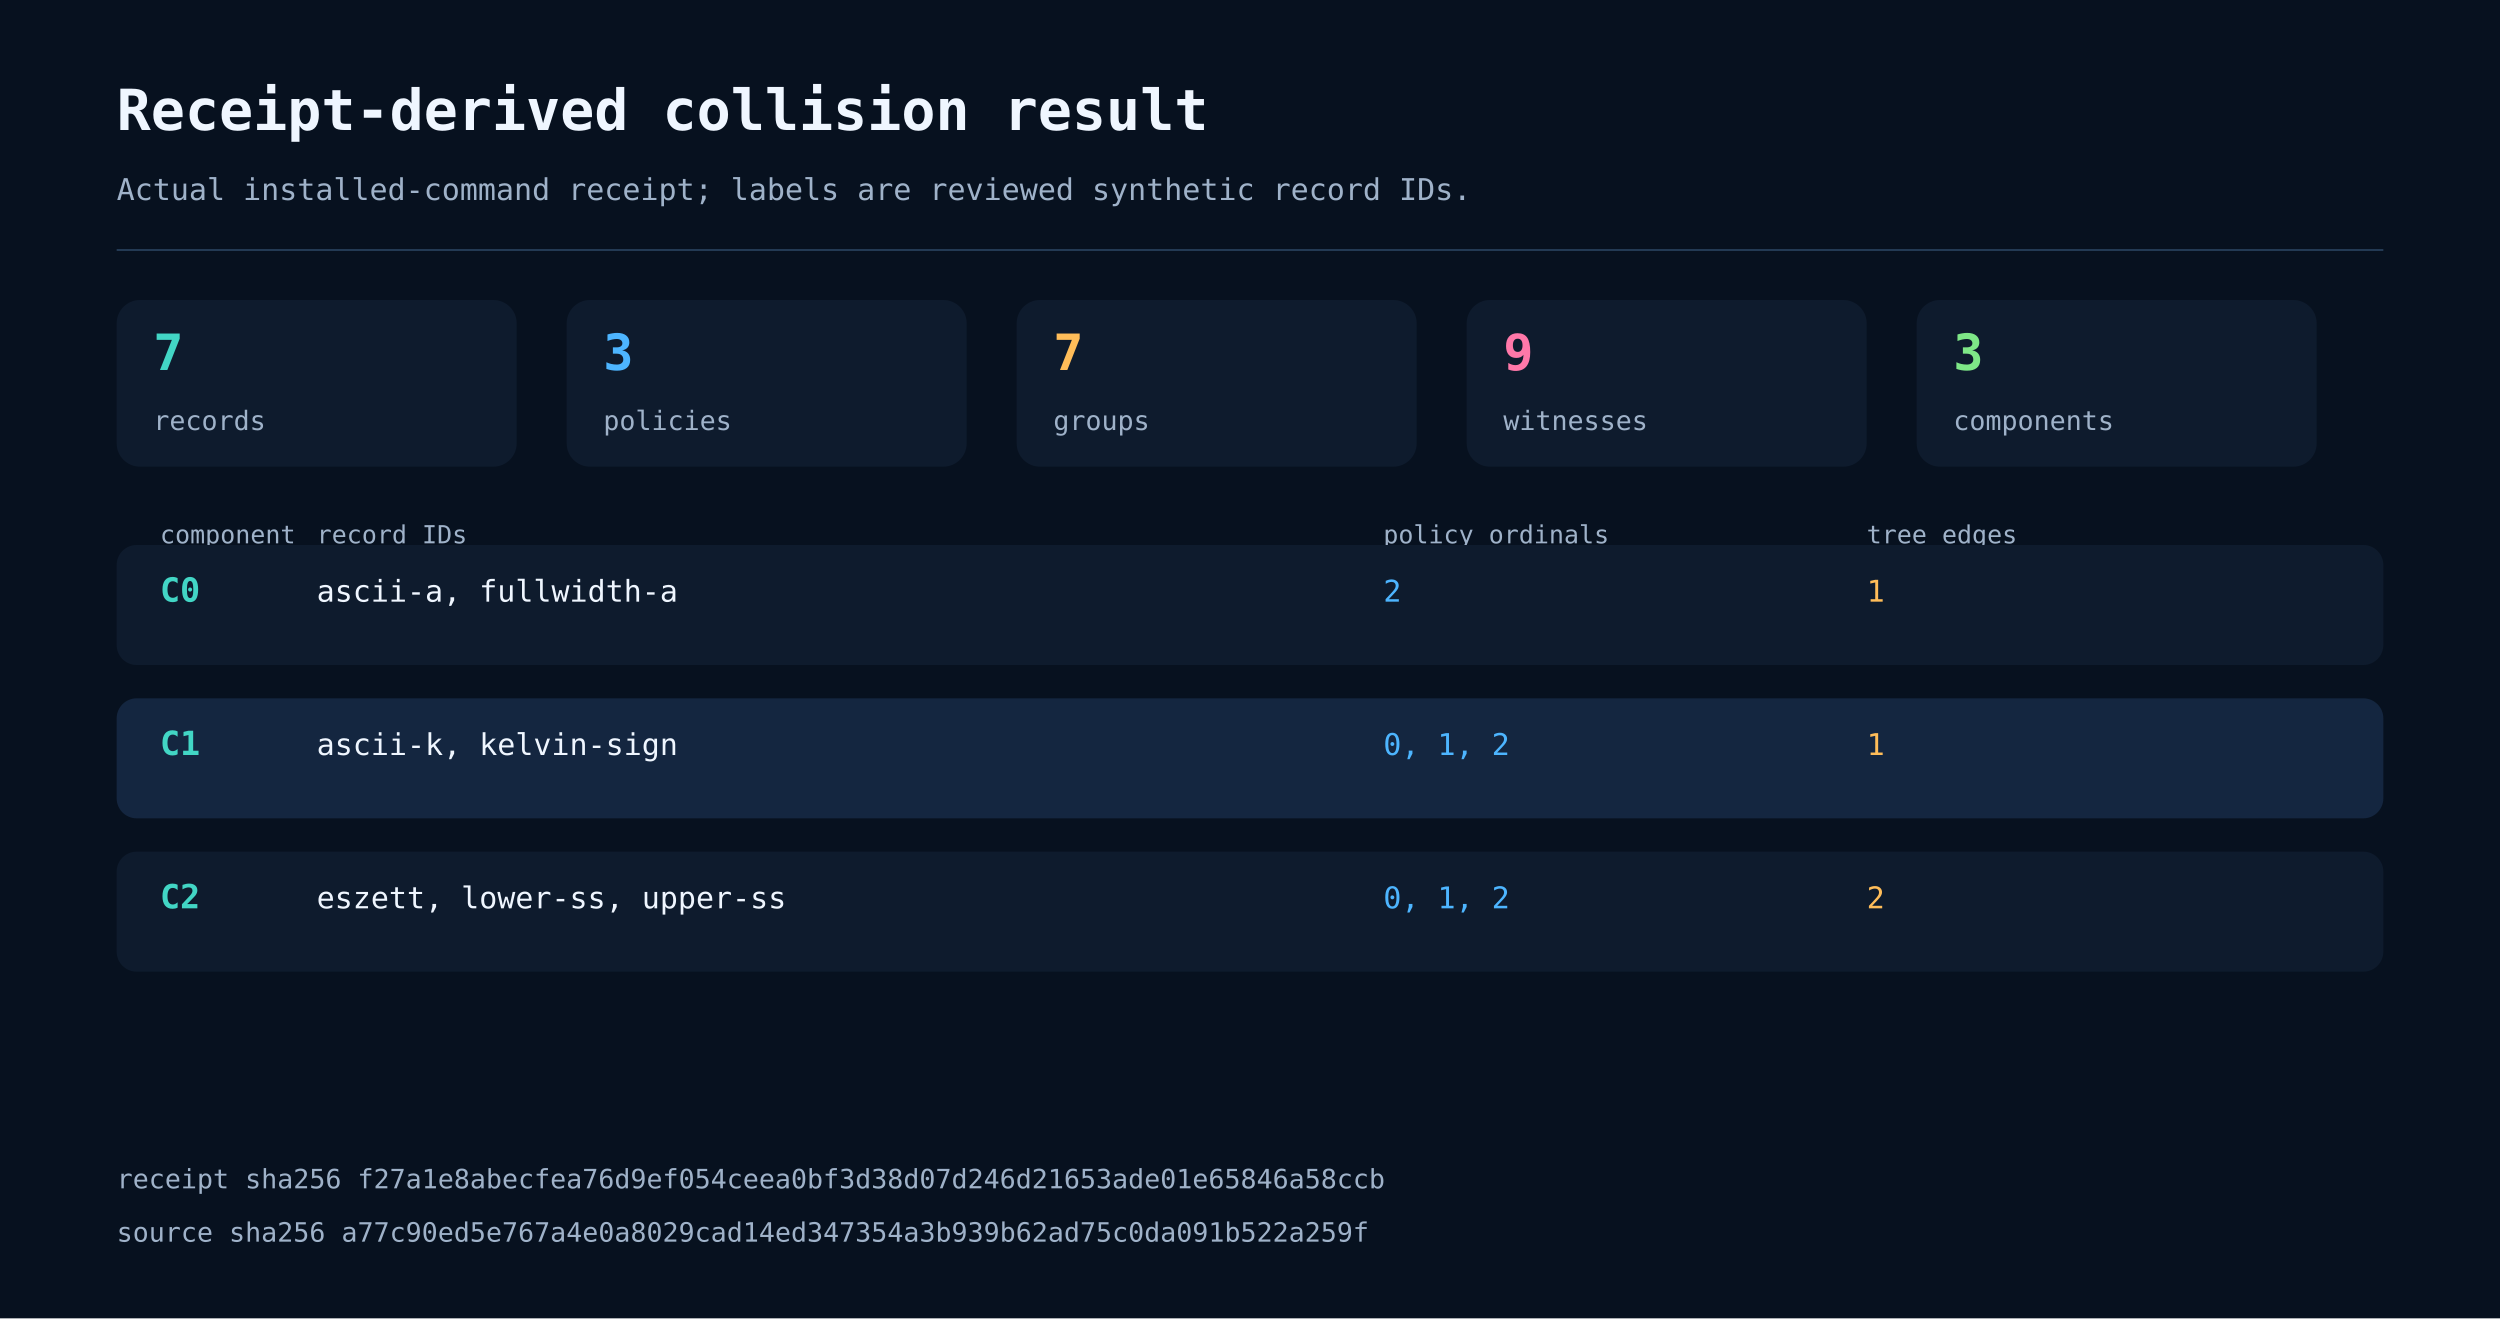
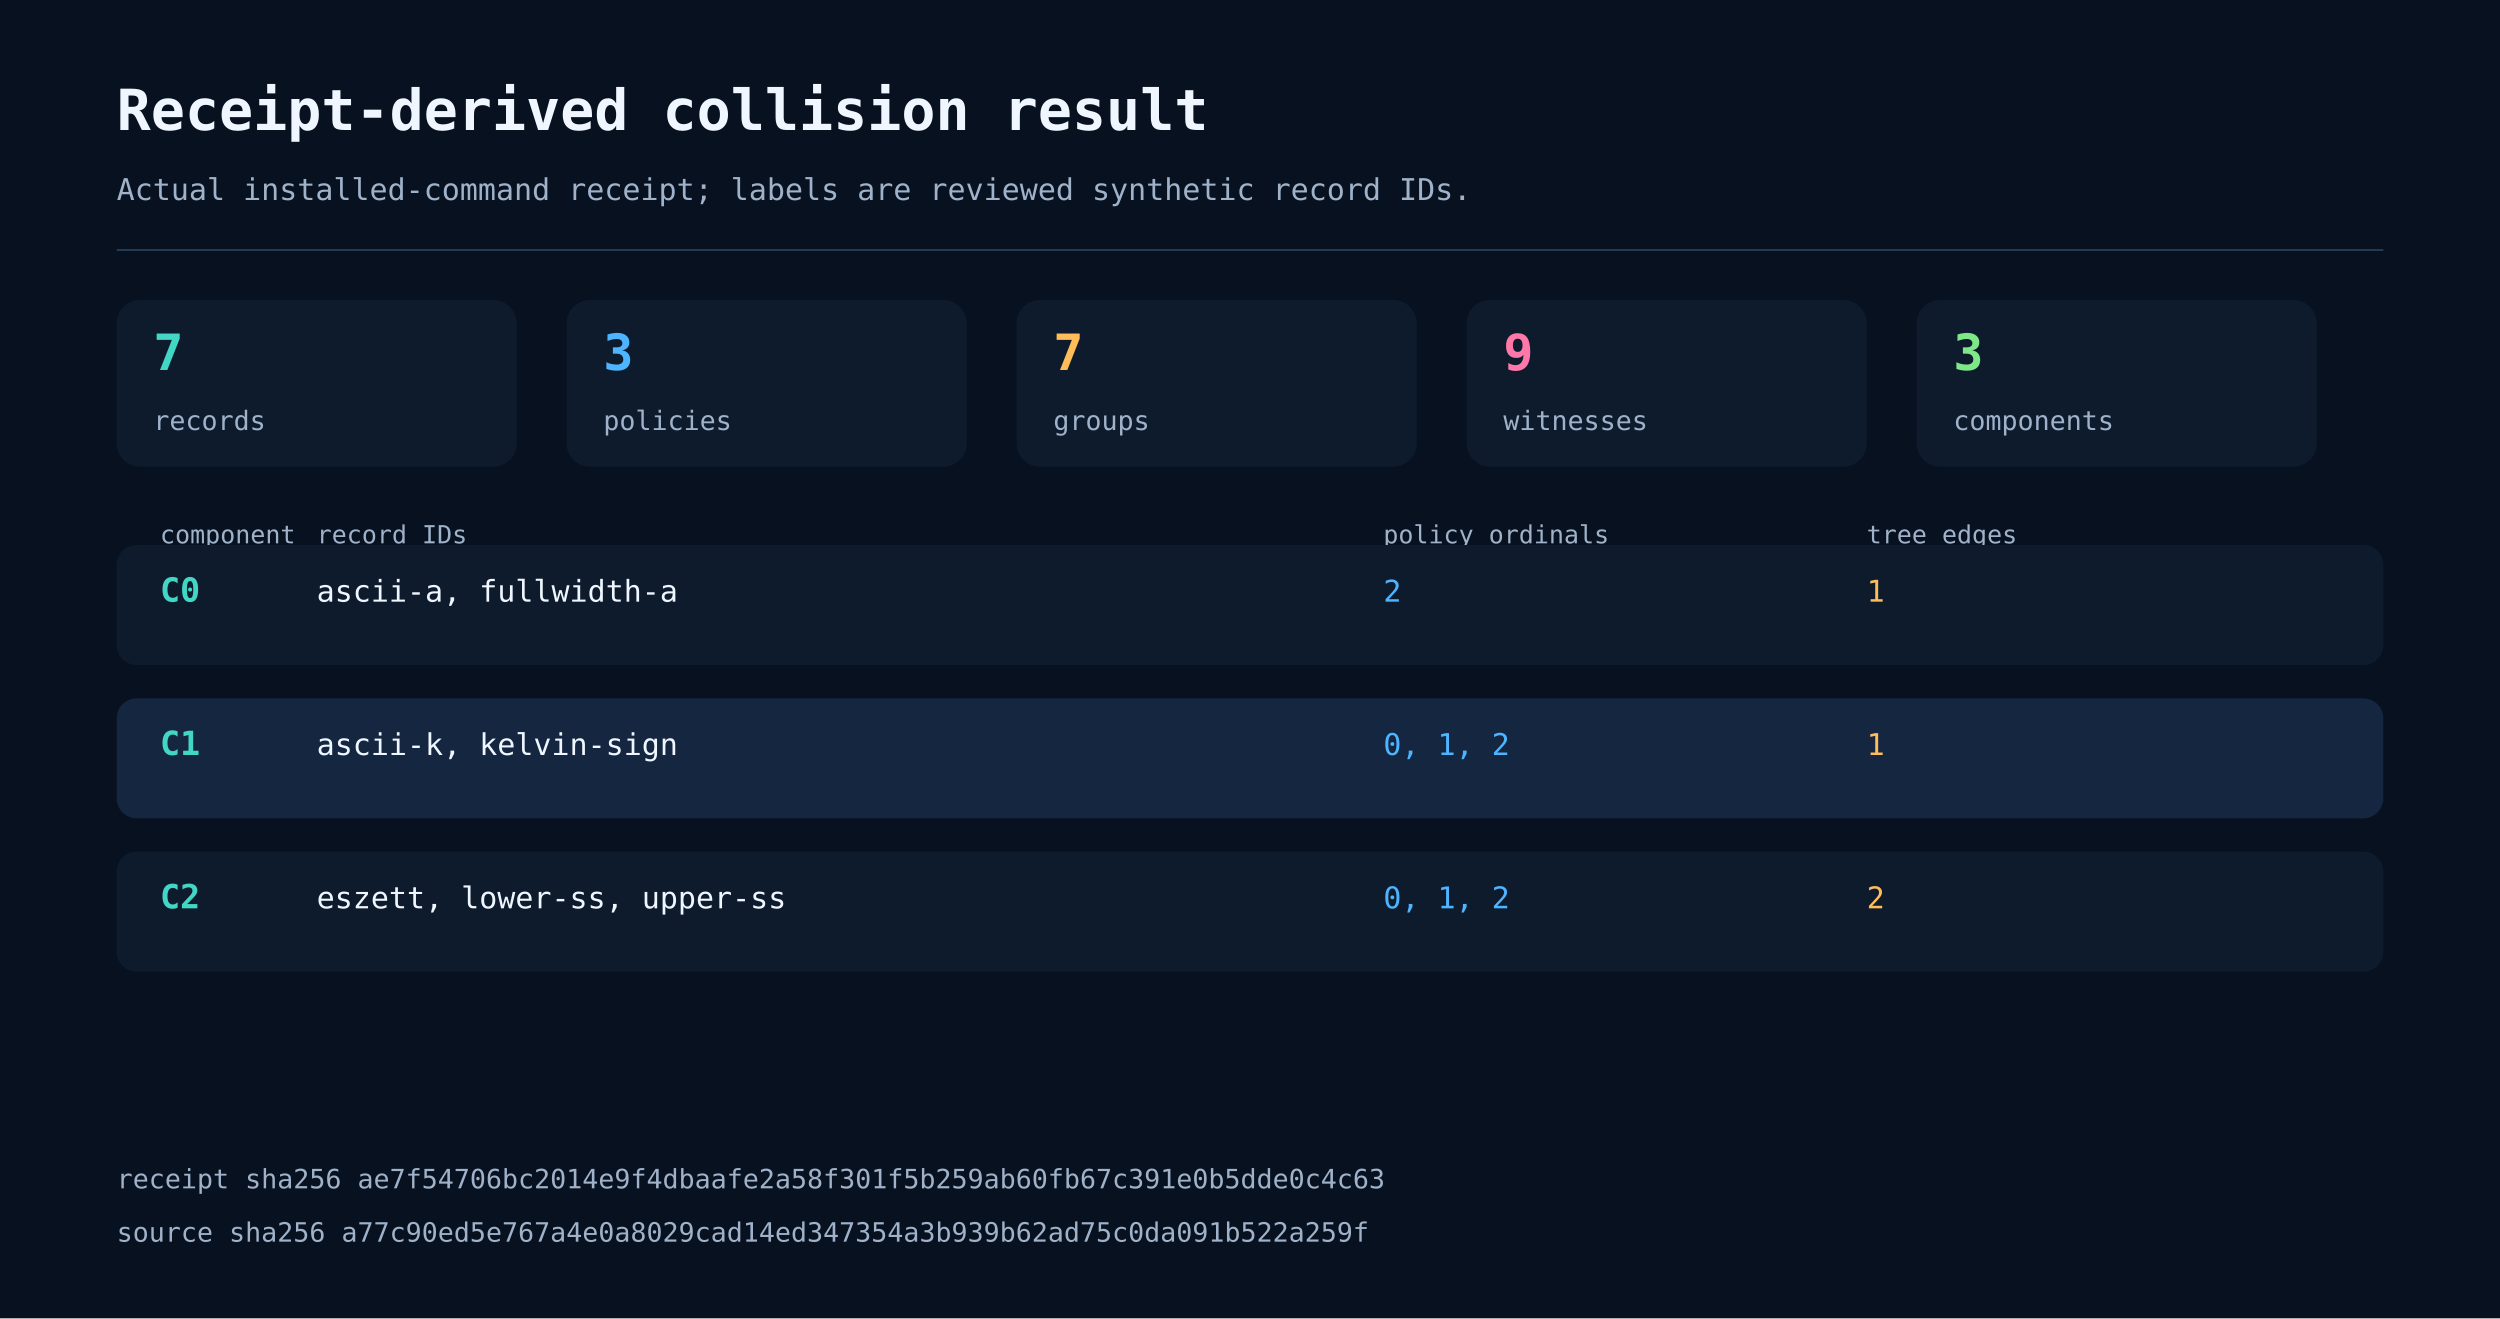
<svg xmlns="http://www.w3.org/2000/svg" width="1500" height="791" viewBox="0 0 1500 791" role="img" aria-labelledby="title desc">
  <rect width="1500" height="791" fill="#07111f" />
  <text x="70" y="78" fill="#eff6ff" font-family="ui-monospace,SFMono-Regular,Consolas,monospace" font-size="34" font-weight="700" text-anchor="start">Receipt-derived collision result</text>
  <text x="70" y="120" fill="#9fb2c9" font-family="ui-monospace,SFMono-Regular,Consolas,monospace" font-size="18" font-weight="400" text-anchor="start">Actual installed-command receipt; labels are reviewed synthetic record IDs.</text>
  <line x1="70" y1="150" x2="1430" y2="150" stroke="#29425f" />
  <rect x="70" y="180" width="240" height="100" rx="14" fill="#0e1b2d" />
  <text x="92" y="222" fill="#42d6c5" font-family="ui-monospace,SFMono-Regular,Consolas,monospace" font-size="30" font-weight="700" text-anchor="start">7</text>
  <text x="92" y="258" fill="#9fb2c9" font-family="ui-monospace,SFMono-Regular,Consolas,monospace" font-size="16" font-weight="400" text-anchor="start">records</text>
  <rect x="340" y="180" width="240" height="100" rx="14" fill="#0e1b2d" />
  <text x="362" y="222" fill="#4db5ff" font-family="ui-monospace,SFMono-Regular,Consolas,monospace" font-size="30" font-weight="700" text-anchor="start">3</text>
  <text x="362" y="258" fill="#9fb2c9" font-family="ui-monospace,SFMono-Regular,Consolas,monospace" font-size="16" font-weight="400" text-anchor="start">policies</text>
  <rect x="610" y="180" width="240" height="100" rx="14" fill="#0e1b2d" />
  <text x="632" y="222" fill="#ffbd59" font-family="ui-monospace,SFMono-Regular,Consolas,monospace" font-size="30" font-weight="700" text-anchor="start">7</text>
  <text x="632" y="258" fill="#9fb2c9" font-family="ui-monospace,SFMono-Regular,Consolas,monospace" font-size="16" font-weight="400" text-anchor="start">groups</text>
  <rect x="880" y="180" width="240" height="100" rx="14" fill="#0e1b2d" />
  <text x="902" y="222" fill="#ff78a9" font-family="ui-monospace,SFMono-Regular,Consolas,monospace" font-size="30" font-weight="700" text-anchor="start">9</text>
  <text x="902" y="258" fill="#9fb2c9" font-family="ui-monospace,SFMono-Regular,Consolas,monospace" font-size="16" font-weight="400" text-anchor="start">witnesses</text>
  <rect x="1150" y="180" width="240" height="100" rx="14" fill="#0e1b2d" />
  <text x="1172" y="222" fill="#7ee787" font-family="ui-monospace,SFMono-Regular,Consolas,monospace" font-size="30" font-weight="700" text-anchor="start">3</text>
  <text x="1172" y="258" fill="#9fb2c9" font-family="ui-monospace,SFMono-Regular,Consolas,monospace" font-size="16" font-weight="400" text-anchor="start">components</text>
  <text x="96" y="326" fill="#9fb2c9" font-family="ui-monospace,SFMono-Regular,Consolas,monospace" font-size="15" font-weight="400" text-anchor="start">component</text>
  <text x="190" y="326" fill="#9fb2c9" font-family="ui-monospace,SFMono-Regular,Consolas,monospace" font-size="15" font-weight="400" text-anchor="start">record IDs</text>
  <text x="830" y="326" fill="#9fb2c9" font-family="ui-monospace,SFMono-Regular,Consolas,monospace" font-size="15" font-weight="400" text-anchor="start">policy ordinals</text>
  <text x="1120" y="326" fill="#9fb2c9" font-family="ui-monospace,SFMono-Regular,Consolas,monospace" font-size="15" font-weight="400" text-anchor="start">tree edges</text>
  <rect x="70" y="327" width="1360" height="72" rx="12" fill="#0e1b2d" />
  <text x="96" y="361" fill="#42d6c5" font-family="ui-monospace,SFMono-Regular,Consolas,monospace" font-size="20" font-weight="700" text-anchor="start">C0</text>
  <text x="190" y="361" fill="#eff6ff" font-family="ui-monospace,SFMono-Regular,Consolas,monospace" font-size="18" font-weight="400" text-anchor="start">ascii-a, fullwidth-a</text>
  <text x="830" y="361" fill="#4db5ff" font-family="ui-monospace,SFMono-Regular,Consolas,monospace" font-size="18" font-weight="400" text-anchor="start">2</text>
  <text x="1120" y="361" fill="#ffbd59" font-family="ui-monospace,SFMono-Regular,Consolas,monospace" font-size="18" font-weight="400" text-anchor="start">1</text>
  <rect x="70" y="419" width="1360" height="72" rx="12" fill="#142640" />
  <text x="96" y="453" fill="#42d6c5" font-family="ui-monospace,SFMono-Regular,Consolas,monospace" font-size="20" font-weight="700" text-anchor="start">C1</text>
  <text x="190" y="453" fill="#eff6ff" font-family="ui-monospace,SFMono-Regular,Consolas,monospace" font-size="18" font-weight="400" text-anchor="start">ascii-k, kelvin-sign</text>
  <text x="830" y="453" fill="#4db5ff" font-family="ui-monospace,SFMono-Regular,Consolas,monospace" font-size="18" font-weight="400" text-anchor="start">0, 1, 2</text>
  <text x="1120" y="453" fill="#ffbd59" font-family="ui-monospace,SFMono-Regular,Consolas,monospace" font-size="18" font-weight="400" text-anchor="start">1</text>
  <rect x="70" y="511" width="1360" height="72" rx="12" fill="#0e1b2d" />
  <text x="96" y="545" fill="#42d6c5" font-family="ui-monospace,SFMono-Regular,Consolas,monospace" font-size="20" font-weight="700" text-anchor="start">C2</text>
  <text x="190" y="545" fill="#eff6ff" font-family="ui-monospace,SFMono-Regular,Consolas,monospace" font-size="18" font-weight="400" text-anchor="start">eszett, lower-ss, upper-ss</text>
  <text x="830" y="545" fill="#4db5ff" font-family="ui-monospace,SFMono-Regular,Consolas,monospace" font-size="18" font-weight="400" text-anchor="start">0, 1, 2</text>
  <text x="1120" y="545" fill="#ffbd59" font-family="ui-monospace,SFMono-Regular,Consolas,monospace" font-size="18" font-weight="400" text-anchor="start">2</text>
-   <text x="70" y="713" fill="#9fb2c9" font-family="ui-monospace,SFMono-Regular,Consolas,monospace" font-size="16" font-weight="400" text-anchor="start">receipt sha256 f27a1e8abecfea76d9ef054ceea0bf3d38d07d246d21653ade01e65846a58ccb</text>
+   <text x="70" y="713" fill="#9fb2c9" font-family="ui-monospace,SFMono-Regular,Consolas,monospace" font-size="16" font-weight="400" text-anchor="start">receipt sha256 ae7f54706bc2014e9f4dbaafe2a58f301f5b259ab60fb67c391e0b5dde0c4c63</text>
  <text x="70" y="745" fill="#9fb2c9" font-family="ui-monospace,SFMono-Regular,Consolas,monospace" font-size="16" font-weight="400" text-anchor="start">source sha256  a77c90ed5e767a4e0a8029cad14ed347354a3b939b62ad75c0da091b522a259f</text>
</svg>
